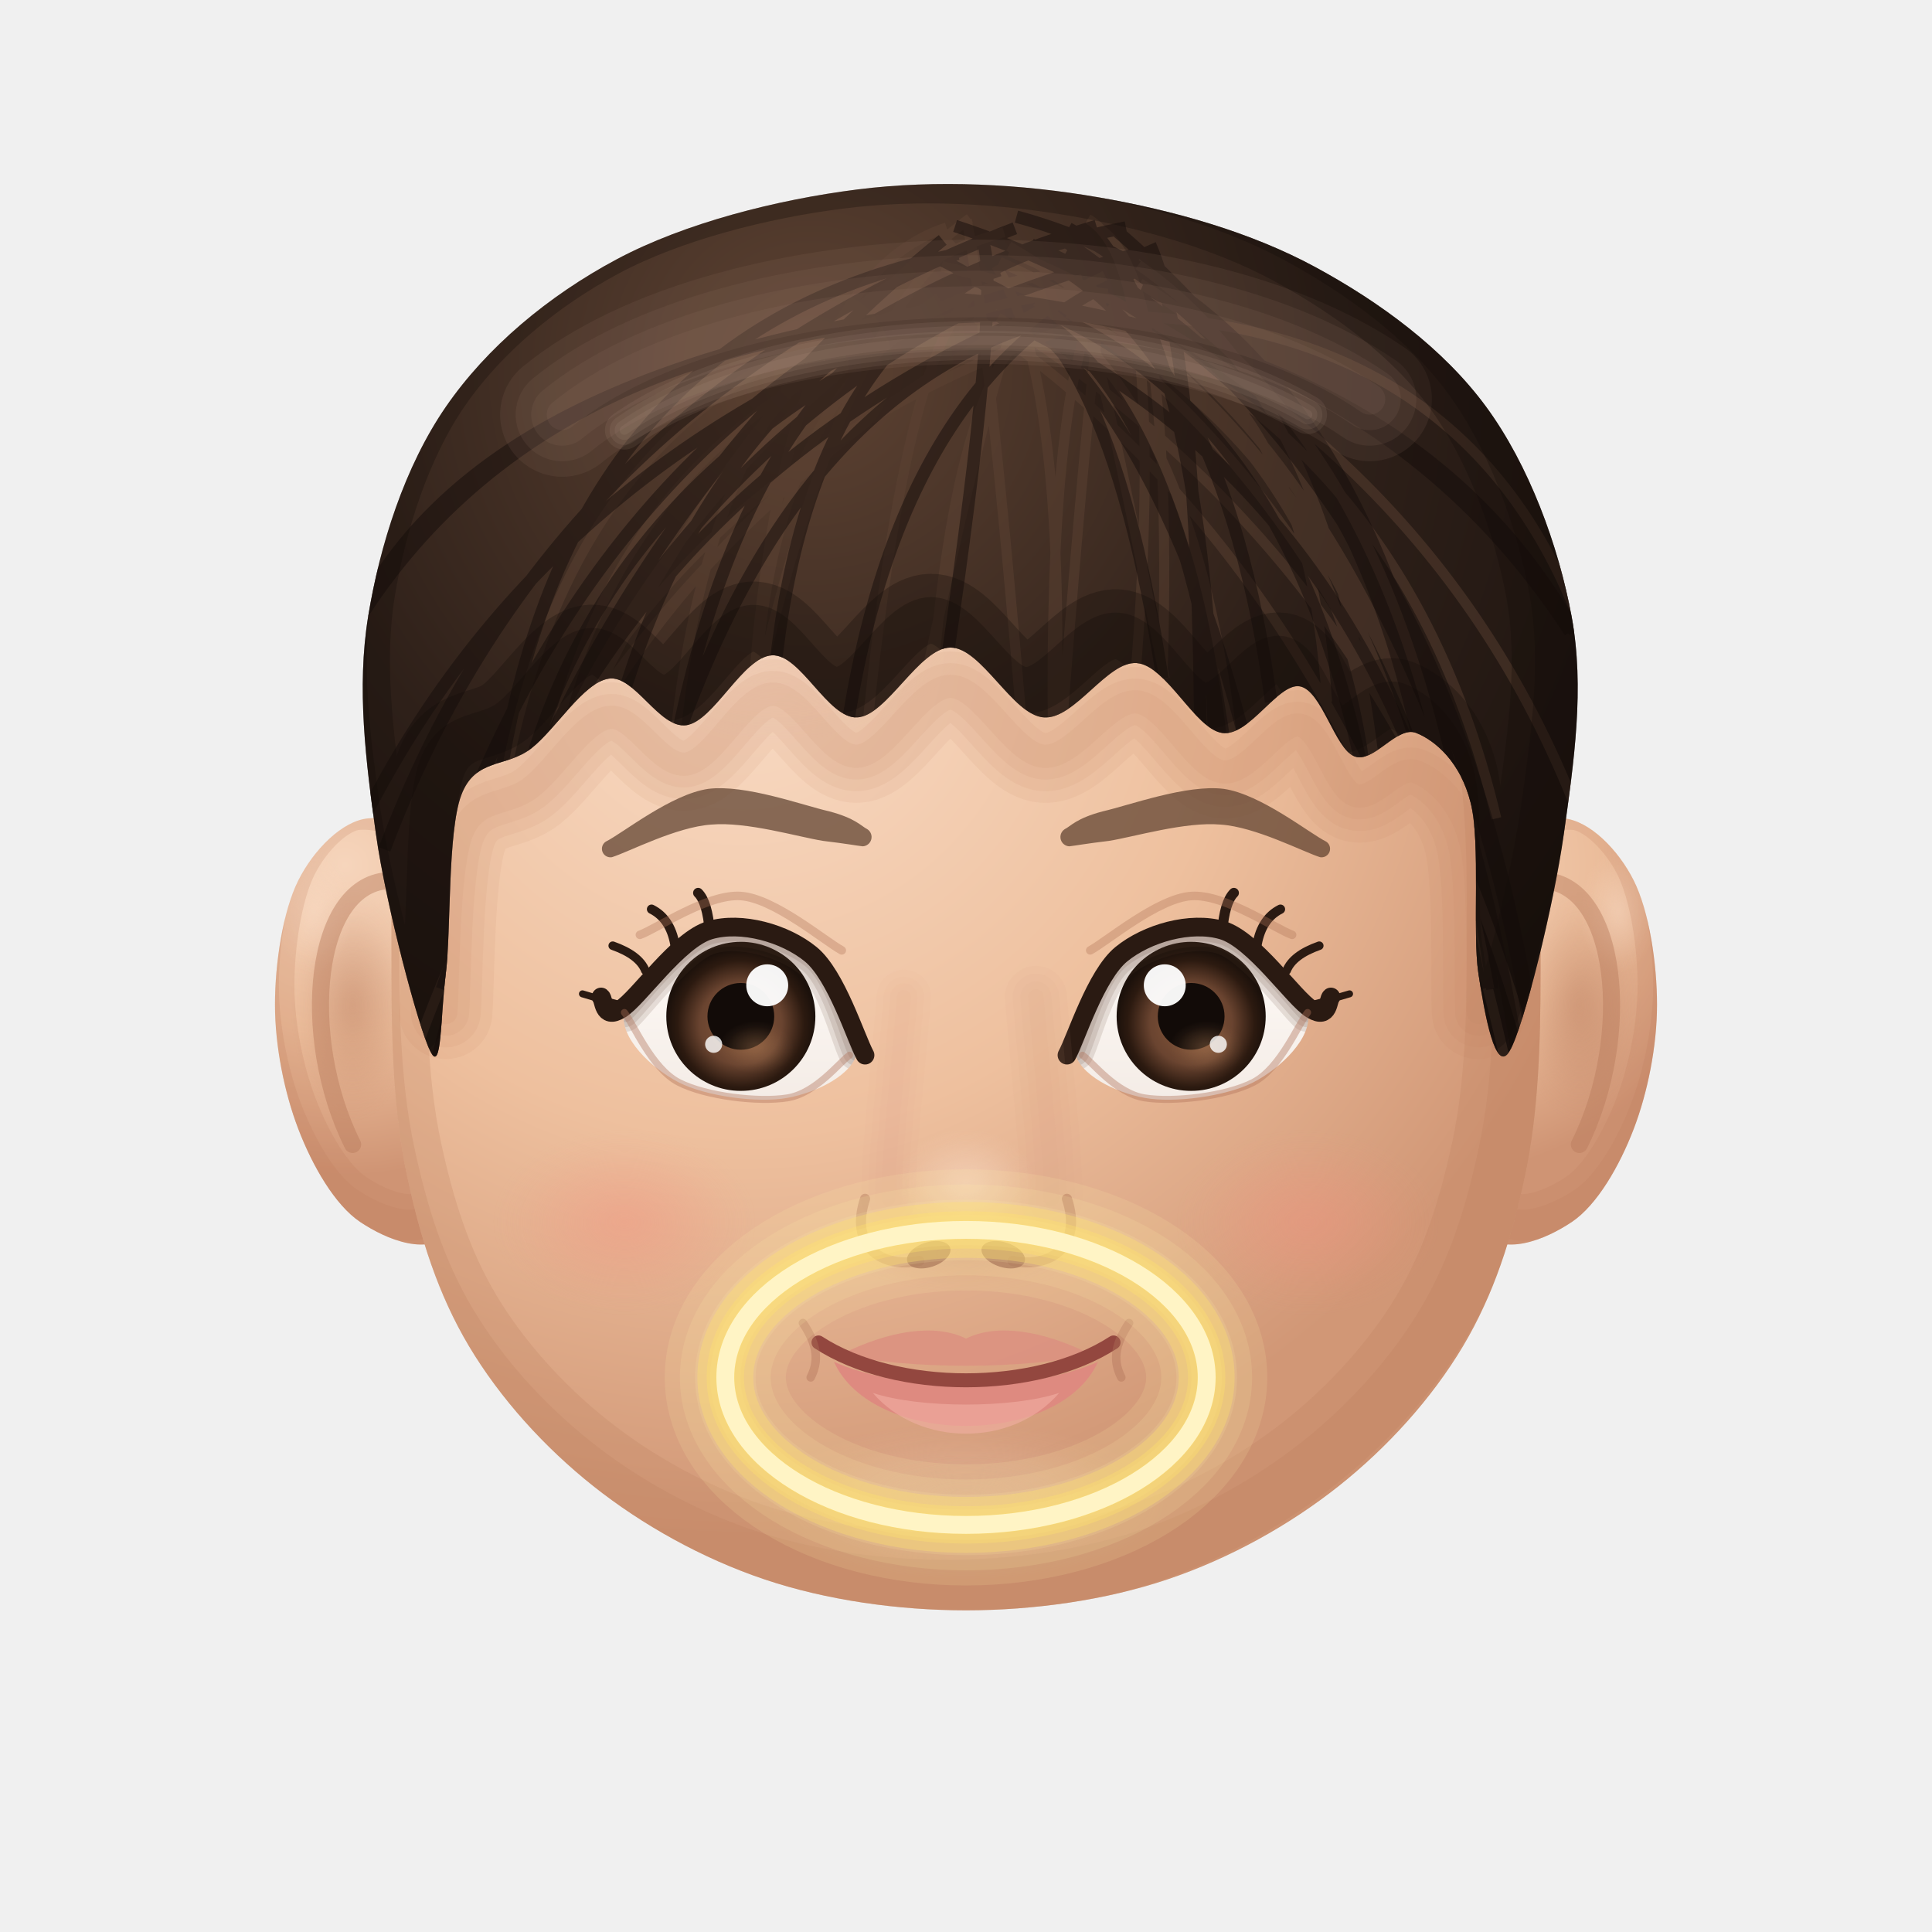
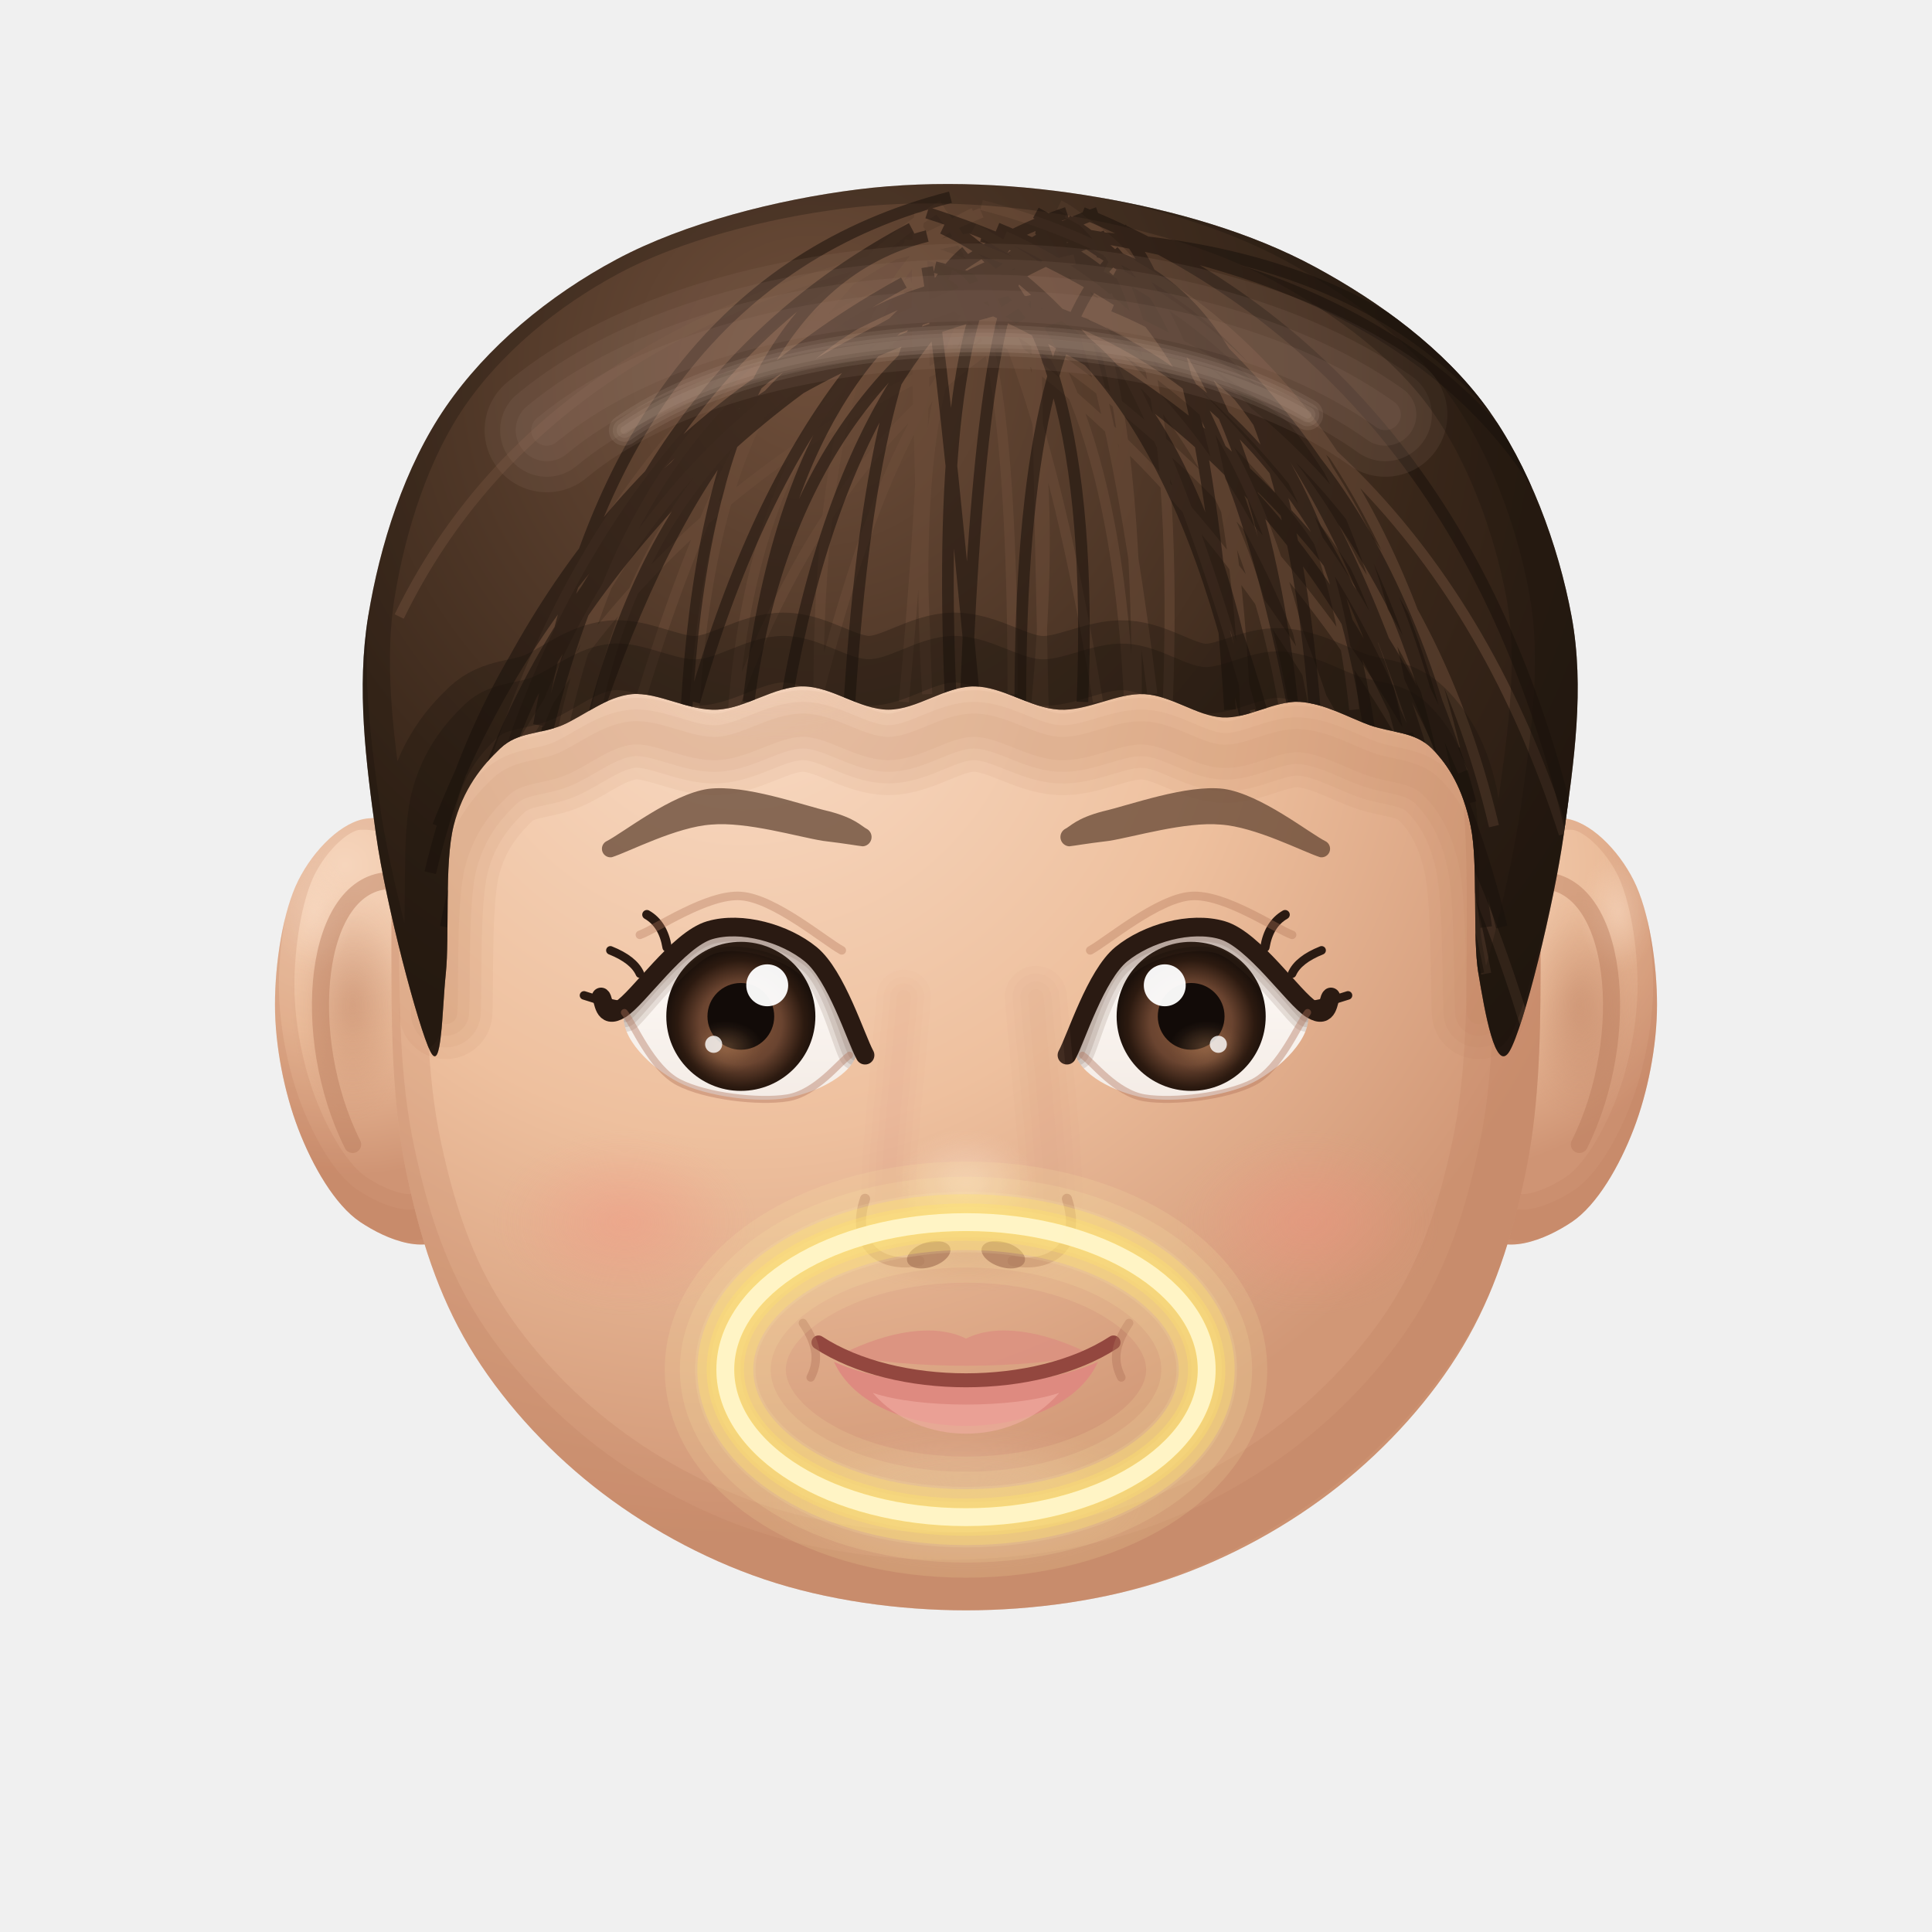
<svg xmlns="http://www.w3.org/2000/svg" viewBox="0 0 400 400" width="400" height="400">
  <defs>
    <radialGradient id="r80f656a" cx="-80" cy="-16" r="40" gradientUnits="userSpaceOnUse">
      <stop offset="0" stop-color="#F6D5BC" />
      <stop offset="0.55" stop-color="#EBBC9A" />
      <stop offset="1" stop-color="#CF9474" />
    </radialGradient>
    <path id="p6ff11f0" d="M-66,-16C-68.8,-21 -73.7,-22.3 -77,-22C-80.3,-21.7 -84,-18 -86,-14C-88,-10 -89,-3.3 -89,2C-89,7.3 -87.8,13.3 -86,18C-84.2,22.7 -81.3,27.8 -78,30C-74.7,32.2 -69,34.7 -66,31C-63,27.3 -60,15.8 -60,8C-60,0.2 -63.2,-11 -66,-16Z" />
    <radialGradient id="reec52cc" cx="0.5" cy="0.5" r="0.5">
      <stop offset="0" stop-color="#B97B5C" stop-opacity="0.45" />
      <stop offset="0.15" stop-color="#B97B5C" stop-opacity="0.405" />
      <stop offset="0.5" stop-color="#B97B5C" stop-opacity="0.225" />
      <stop offset="0.78" stop-color="#B97B5C" stop-opacity="0.072" />
      <stop offset="1" stop-color="#B97B5C" stop-opacity="0" />
    </radialGradient>
    <radialGradient id="r5f001e2" cx="0.5" cy="0.5" r="0.5">
      <stop offset="0" stop-color="#F9DCC6" stop-opacity="0.5" />
      <stop offset="0.15" stop-color="#F9DCC6" stop-opacity="0.45" />
      <stop offset="0.5" stop-color="#F9DCC6" stop-opacity="0.25" />
      <stop offset="0.78" stop-color="#F9DCC6" stop-opacity="0.08" />
      <stop offset="1" stop-color="#F9DCC6" stop-opacity="0" />
    </radialGradient>
    <clipPath id="c6ff11f0">
      <use href="#p6ff11f0" />
    </clipPath>
    <radialGradient id="r4cbd261" cx="60" cy="-16" r="40" gradientUnits="userSpaceOnUse">
      <stop offset="0" stop-color="#F6D5BC" />
      <stop offset="0.55" stop-color="#EBBC9A" />
      <stop offset="1" stop-color="#CF9474" />
    </radialGradient>
    <path id="p740158a" d="M66,-16C68.8,-21 73.7,-22.3 77,-22C80.3,-21.7 84,-18 86,-14C88,-10 89,-3.3 89,2C89,7.3 87.8,13.3 86,18C84.2,22.7 81.3,27.8 78,30C74.7,32.2 69,34.7 66,31C63,27.3 60,15.8 60,8C60,0.2 63.2,-11 66,-16Z" />
    <clipPath id="c740158a">
      <use href="#p740158a" />
    </clipPath>
    <radialGradient id="reb9136f" cx="-28.8" cy="-44.5" r="115" gradientUnits="userSpaceOnUse">
      <stop offset="0" stop-color="#F9DCC6" />
      <stop offset="0.55" stop-color="#EEC09E" />
      <stop offset="1" stop-color="#D19776" />
    </radialGradient>
    <path id="p3d2956b" d="M0,-82C12.7,-82 27.8,-80.7 38,-77C48.2,-73.3 55.3,-67.5 61,-60C66.7,-52.5 69.8,-41.7 72,-32C74.2,-22.3 74,-11.3 74,-2C74,7.3 73.7,16 72,24C70.3,32 68,39.3 64,46C60,52.7 54.3,59 48,64C41.7,69 34,73.3 26,76C18,78.7 8.7,80 0,80C-8.7,80 -18,78.7 -26,76C-34,73.3 -41.7,69 -48,64C-54.3,59 -60,52.7 -64,46C-68,39.3 -70.3,32 -72,24C-73.7,16 -74,7.3 -74,-2C-74,-11.3 -74.2,-22.3 -72,-32C-69.8,-41.7 -66.7,-52.5 -61,-60C-55.3,-67.5 -48.2,-73.3 -38,-77C-27.8,-80.7 -12.7,-82 0,-82Z" />
    <radialGradient id="r905c3b6" cx="0.5" cy="0.5" r="0.5">
      <stop offset="0" stop-color="#F3907F" stop-opacity="0.38" />
      <stop offset="0.15" stop-color="#F3907F" stop-opacity="0.342" />
      <stop offset="0.5" stop-color="#F3907F" stop-opacity="0.19" />
      <stop offset="0.78" stop-color="#F3907F" stop-opacity="0.061" />
      <stop offset="1" stop-color="#F3907F" stop-opacity="0" />
    </radialGradient>
-     <path id="p8569b68" d="M66,3C65.8,-0.7 66.3,-13.8 65,-19C63.7,-24.2 60.5,-27 58,-28C55.5,-29 52.5,-24 50,-25C47.5,-26 45.8,-33.5 43,-34C40.2,-34.5 36.5,-27.5 33,-28C29.5,-28.5 25.8,-36.7 22,-37C18.2,-37.3 14,-29.7 10,-30C6,-30.3 2,-39 -2,-39C-6,-39 -10.2,-30.2 -14,-30C-17.8,-29.8 -21.3,-38.2 -25,-38C-28.7,-37.8 -32.5,-29.5 -36,-29C-39.5,-28.5 -42.7,-35.5 -46,-35C-49.3,-34.5 -52.8,-28.5 -56,-26C-59.2,-23.5 -63.2,-24.8 -65,-20C-66.8,-15.2 -66.7,-0.8 -67,3" />
+     <path id="p5584b2d" d="M66,3C65.8,-0.2 66,-11.2 65,-16C64,-20.8 62.2,-23.8 60,-26C57.8,-28.2 54.8,-28 52,-29C49.2,-30 46.2,-31.8 43,-32C39.8,-32.2 36.3,-29.8 33,-30C29.7,-30.2 26.5,-32.8 23,-33C19.5,-33.2 15.7,-30.8 12,-31C8.3,-31.2 4.7,-34 1,-34C-2.7,-34 -6.3,-31 -10,-31C-13.7,-31 -17.3,-34 -21,-34C-24.7,-34 -28.3,-31.2 -32,-31C-35.7,-30.8 -39.7,-33.3 -43,-33C-46.3,-32.7 -49.2,-30.2 -52,-29C-54.8,-27.8 -57.7,-28.2 -60,-26C-62.3,-23.8 -64.8,-20.8 -66,-16C-67.2,-11.2 -66.8,-0.2 -67,3" />
    <radialGradient id="r86c3597" cx="0.5" cy="0.5" r="0.5">
      <stop offset="0" stop-color="#F9DCC6" stop-opacity="0.35" />
      <stop offset="0.15" stop-color="#F9DCC6" stop-opacity="0.315" />
      <stop offset="0.5" stop-color="#F9DCC6" stop-opacity="0.175" />
      <stop offset="0.78" stop-color="#F9DCC6" stop-opacity="0.056" />
      <stop offset="1" stop-color="#F9DCC6" stop-opacity="0" />
    </radialGradient>
    <clipPath id="c3d2956b">
      <use href="#p3d2956b" />
    </clipPath>
    <path id="p2ca489a" d="M-45.6,-17C-43.4,-17.7 -37.3,-20.9 -32.8,-21.2C-28.2,-21.6 -21.6,-19.6 -18.4,-19.1C-15.1,-18.7 -14.2,-18.5 -13.3,-18.4 A1.2,1.2 0 0 0 -12.7,-20.6C-13.5,-21 -14.2,-22 -17.6,-22.9C-21.1,-23.7 -28.4,-26.4 -33.2,-25.8C-38,-25.1 -44.2,-20.1 -46.4,-19 A1.1,1.1 0 0 0 -45.6,-17Z" />
    <path id="p6e978c1" d="M46.4,-19C44.2,-20.1 38,-25.1 33.2,-25.8C28.4,-26.4 21.1,-23.7 17.6,-22.9C14.2,-22 13.5,-21 12.7,-20.6 A1.2,1.2 0 0 0 13.3,-18.4C14.2,-18.5 15.1,-18.7 18.4,-19.1C21.6,-19.6 28.2,-21.6 32.8,-21.2C37.3,-20.9 43.4,-17.7 45.6,-17 A1.1,1.1 0 0 0 46.4,-19Z" />
    <linearGradient id="l643fc11" x1="0" y1="0" x2="0" y2="1">
      <stop offset="0" stop-color="#E9DDD7" />
      <stop offset="0.35" stop-color="#FBF6F2" />
      <stop offset="1" stop-color="#F4ECE6" />
    </linearGradient>
    <path id="pf1f9962" d="M-14,8C-13.5,5 -16.8,-1.5 -20,-4C-23.2,-6.5 -29,-8.2 -33,-7C-37,-5.8 -43.3,-0.2 -44,3C-44.7,6.2 -40.5,10.2 -37,12C-33.5,13.8 -26.8,14.7 -23,14C-19.2,13.3 -14.5,11 -14,8Z" />
    <radialGradient id="r6b9c2b1" cx="0.5" cy="0.55" r="0.5">
      <stop offset="0" stop-color="#8A5A3C" />
      <stop offset="0.55" stop-color="#6A4430" />
      <stop offset="0.85" stop-color="#2C1A10" />
      <stop offset="1" stop-color="#1C110B" />
    </radialGradient>
    <radialGradient id="ra677a06" cx="0.5" cy="0.5" r="0.5">
      <stop offset="0" stop-color="#C08A5E" stop-opacity="0.35" />
      <stop offset="0.15" stop-color="#C08A5E" stop-opacity="0.315" />
      <stop offset="0.5" stop-color="#C08A5E" stop-opacity="0.175" />
      <stop offset="0.78" stop-color="#C08A5E" stop-opacity="0.056" />
      <stop offset="1" stop-color="#C08A5E" stop-opacity="0" />
    </radialGradient>
    <clipPath id="cf1f9962">
      <use href="#pf1f9962" />
    </clipPath>
    <path id="peeee478" d="M-13,8.5C-14.2,6.3 -16.7,-1.8 -20,-4.5C-23.3,-7.2 -28.9,-8.8 -33,-7.6C-37.1,-6.4 -42.2,1.2 -44.5,2.6C-46.8,4 -46.6,1.3 -47,1" />
    <path id="pb4770e1" d="M14,8C13.5,5 16.8,-1.5 20,-4C23.2,-6.5 29,-8.2 33,-7C37,-5.8 43.3,-0.2 44,3C44.7,6.2 40.5,10.2 37,12C33.5,13.8 26.8,14.7 23,14C19.2,13.3 14.5,11 14,8Z" />
    <clipPath id="cb4770e1">
      <use href="#pb4770e1" />
    </clipPath>
    <radialGradient id="ra966ed8" cx="0.5" cy="0.5" r="0.5">
      <stop offset="0" stop-color="#F9DCC6" stop-opacity="0.55" />
      <stop offset="0.15" stop-color="#F9DCC6" stop-opacity="0.495" />
      <stop offset="0.5" stop-color="#F9DCC6" stop-opacity="0.275" />
      <stop offset="0.78" stop-color="#F9DCC6" stop-opacity="0.088" />
      <stop offset="1" stop-color="#F9DCC6" stop-opacity="0" />
    </radialGradient>
    <radialGradient id="r39f7eea" cx="0.5" cy="0.5" r="0.5">
      <stop offset="0" stop-color="#B97B5C" stop-opacity="0.22" />
      <stop offset="0.15" stop-color="#B97B5C" stop-opacity="0.198" />
      <stop offset="0.5" stop-color="#B97B5C" stop-opacity="0.11" />
      <stop offset="0.78" stop-color="#B97B5C" stop-opacity="0.035" />
      <stop offset="1" stop-color="#B97B5C" stop-opacity="0" />
    </radialGradient>
    <radialGradient id="r8a0605e" cx="0.5" cy="0.5" r="0.5">
      <stop offset="0" stop-color="#B97B5C" stop-opacity="0.18" />
      <stop offset="0.15" stop-color="#B97B5C" stop-opacity="0.162" />
      <stop offset="0.5" stop-color="#B97B5C" stop-opacity="0.09" />
      <stop offset="0.78" stop-color="#B97B5C" stop-opacity="0.029" />
      <stop offset="1" stop-color="#B97B5C" stop-opacity="0" />
    </radialGradient>
-     <radialGradient id="re4d4802" cx="-20" cy="-80" r="150" gradientUnits="userSpaceOnUse">
-       <stop offset="0" stop-color="#5E4333" />
-       <stop offset="0.45" stop-color="#2E2019" />
-       <stop offset="1" stop-color="#140D0A" />
-     </radialGradient>
-     <path id="pdf105e7" d="M-69,8C-70.5,5 -74.7,-10.7 -76,-20C-77.3,-29.3 -78.5,-38.8 -77,-48C-75.5,-57.2 -72.3,-67.3 -67,-75C-61.7,-82.7 -53.8,-89.3 -45,-94C-36.2,-98.7 -24.3,-101.7 -14,-103C-3.7,-104.3 7.2,-103.7 17,-102C26.8,-100.3 36.7,-97.5 45,-93C53.3,-88.5 61.5,-82.5 67,-75C72.5,-67.5 76.3,-57.2 78,-48C79.7,-38.8 78.3,-29.3 77,-20C75.7,-10.7 71.8,5 70,8C68.2,11 66.8,3.3 66,-2C65.2,-7.3 66.3,-18.8 65,-24C63.7,-29.2 60.5,-32 58,-33C55.5,-34 52.5,-29 50,-30C47.5,-31 45.8,-38.5 43,-39C40.2,-39.5 36.5,-32.5 33,-33C29.5,-33.5 25.8,-41.7 22,-42C18.2,-42.3 14,-34.7 10,-35C6,-35.3 2,-44 -2,-44C-6,-44 -10.2,-35.2 -14,-35C-17.8,-34.8 -21.3,-43.2 -25,-43C-28.7,-42.8 -32.5,-34.5 -36,-34C-39.5,-33.5 -42.7,-40.5 -46,-40C-49.3,-39.5 -52.8,-33.5 -56,-31C-59.2,-28.5 -63.2,-29.8 -65,-25C-66.8,-20.2 -66.3,-7.5 -67,-2C-67.7,3.5 -67.5,11 -69,8Z" />
-     <clipPath id="cdf105e7">
-       <use href="#pdf105e7" />
+     <radialGradient id="rf20a7a3" cx="-20" cy="-80" r="160" gradientUnits="userSpaceOnUse">
+       <stop offset="0" stop-color="#6E4E3A" />
+       <stop offset="0.5" stop-color="#382619" />
+       <stop offset="1" stop-color="#1A110C" />
+     </radialGradient>
+     <path id="pa12d8f1" d="M-69,8C-70.5,5 -74.7,-10.7 -76,-20C-77.3,-29.3 -78.5,-38.8 -77,-48C-75.5,-57.2 -72.3,-67.3 -67,-75C-61.7,-82.7 -53.8,-89.3 -45,-94C-36.2,-98.7 -24.3,-101.7 -14,-103C-3.7,-104.3 7.2,-103.7 17,-102C26.8,-100.3 36.7,-97.5 45,-93C53.3,-88.5 61.5,-82.5 67,-75C72.5,-67.5 76.3,-57.2 78,-48C79.7,-38.8 78.3,-29.3 77,-20C75.7,-10.7 71.8,5 70,8C68.2,11 66.8,2.8 66,-2C65.2,-6.8 66,-16.2 65,-21C64,-25.8 62.2,-28.8 60,-31C57.8,-33.2 54.8,-33 52,-34C49.2,-35 46.2,-36.8 43,-37C39.8,-37.2 36.3,-34.8 33,-35C29.7,-35.2 26.5,-37.8 23,-38C19.5,-38.2 15.7,-35.8 12,-36C8.3,-36.2 4.7,-39 1,-39C-2.7,-39 -6.3,-36 -10,-36C-13.7,-36 -17.3,-39 -21,-39C-24.7,-39 -28.3,-36.2 -32,-36C-35.7,-35.8 -39.7,-38.3 -43,-38C-46.3,-37.7 -49.2,-35.2 -52,-34C-54.8,-32.8 -57.7,-33.2 -60,-31C-62.3,-28.8 -64.8,-25.8 -66,-21C-67.2,-16.2 -66.5,-6.8 -67,-2C-67.5,2.8 -67.5,11 -69,8Z" />
+     <clipPath id="ca12d8f1">
+       <use href="#pa12d8f1" />
    </clipPath>
  </defs>
  <g transform="translate(200 204.8) scale(1.6075)">
    <use href="#p6ff11f0" fill="url(#r80f656a)" />
    <g clip-path="url(#c6ff11f0)">
      <ellipse cx="-79" cy="2" rx="8" ry="15" fill="url(#reec52cc)" />
      <ellipse cx="-84" cy="-10" rx="5" ry="8" fill="url(#r5f001e2)" />
      <path d="M-74,-14 C-84,-14 -86,6 -79,20" fill="none" stroke="#B97B5C" stroke-width="2.2" stroke-linecap="round" stroke-linejoin="round" stroke-opacity="0.45" />
    </g>
    <g clip-path="url(#c6ff11f0)">
      <g transform="translate(-1.5 -2.5)">
        <use href="#p6ff11f0" fill="none" stroke="#B97B5C" stroke-linecap="round" stroke-linejoin="round" stroke-opacity="0.194" stroke-width="8" />
        <use href="#p6ff11f0" fill="none" stroke="#B97B5C" stroke-linecap="round" stroke-linejoin="round" stroke-opacity="0.194" stroke-width="4" />
      </g>
    </g>
    <use href="#p740158a" fill="url(#r4cbd261)" />
    <g clip-path="url(#c740158a)">
      <ellipse cx="79" cy="2" rx="8" ry="15" fill="url(#reec52cc)" />
      <ellipse cx="84" cy="-10" rx="5" ry="8" fill="url(#r5f001e2)" />
      <path d="M74,-14 C84,-14 86,6 79,20" fill="none" stroke="#B97B5C" stroke-width="2.2" stroke-linecap="round" stroke-linejoin="round" stroke-opacity="0.45" />
    </g>
    <g clip-path="url(#c740158a)">
      <g transform="translate(1.5 -2.5)">
        <use href="#p740158a" fill="none" stroke="#B97B5C" stroke-linecap="round" stroke-linejoin="round" stroke-opacity="0.194" stroke-width="8" />
        <use href="#p740158a" fill="none" stroke="#B97B5C" stroke-linecap="round" stroke-linejoin="round" stroke-opacity="0.194" stroke-width="4" />
      </g>
    </g>
    <g clip-path="url(#c3d2956b)">
      <use href="#p3d2956b" fill="url(#reb9136f)" />
      <ellipse cx="-44" cy="30" rx="17" ry="12" fill="url(#r905c3b6)" />
      <ellipse cx="44" cy="30" rx="17" ry="12" fill="url(#r905c3b6)" />
      <ellipse cx="-24" cy="-50" rx="26" ry="18" fill="url(#r5f001e2)" />
-       <use href="#p8569b68" fill="none" stroke="#B97B5C" stroke-linecap="round" stroke-linejoin="round" stroke-opacity="0.092" stroke-width="12" />
-       <use href="#p8569b68" fill="none" stroke="#B97B5C" stroke-linecap="round" stroke-linejoin="round" stroke-opacity="0.092" stroke-width="9" />
-       <use href="#p8569b68" fill="none" stroke="#B97B5C" stroke-linecap="round" stroke-linejoin="round" stroke-opacity="0.092" stroke-width="6" />
-       <use href="#p8569b68" fill="none" stroke="#B97B5C" stroke-linecap="round" stroke-linejoin="round" stroke-opacity="0.092" stroke-width="3" />
+       <use href="#p5584b2d" fill="none" stroke="#B97B5C" stroke-linecap="round" stroke-linejoin="round" stroke-opacity="0.085" stroke-width="12" />
+       <use href="#p5584b2d" fill="none" stroke="#B97B5C" stroke-linecap="round" stroke-linejoin="round" stroke-opacity="0.085" stroke-width="9" />
+       <use href="#p5584b2d" fill="none" stroke="#B97B5C" stroke-linecap="round" stroke-linejoin="round" stroke-opacity="0.085" stroke-width="6" />
+       <use href="#p5584b2d" fill="none" stroke="#B97B5C" stroke-linecap="round" stroke-linejoin="round" stroke-opacity="0.085" stroke-width="3" />
      <ellipse cx="0" cy="66" rx="26" ry="10" fill="url(#r86c3597)" />
    </g>
    <g clip-path="url(#c3d2956b)">
      <g transform="translate(-2.5 -3)">
-         <use href="#p3d2956b" fill="none" stroke="#B97B5C" stroke-linecap="round" stroke-linejoin="round" stroke-opacity="0.213" stroke-width="14" />
-         <use href="#p3d2956b" fill="none" stroke="#B97B5C" stroke-linecap="round" stroke-linejoin="round" stroke-opacity="0.213" stroke-width="7" />
+         <use href="#p3d2956b" fill="none" stroke="#B97B5C" stroke-linecap="round" stroke-linejoin="round" stroke-opacity="0.200" stroke-width="14" />
+         <use href="#p3d2956b" fill="none" stroke="#B97B5C" stroke-linecap="round" stroke-linejoin="round" stroke-opacity="0.200" stroke-width="7" />
      </g>
    </g>
    <use href="#p2ca489a" fill="#5E412F" fill-opacity=".72" />
    <use href="#p6e978c1" fill="#5E412F" fill-opacity=".72" />
    <g clip-path="url(#cf1f9962)">
      <use href="#pf1f9962" fill="url(#l643fc11)" />
      <circle cx="-29" cy="3.5" r="9.6" fill="url(#r6b9c2b1)" />
      <circle cx="-29" cy="3.5" r="4.3" fill="#120B08" />
-       <ellipse cx="-27" cy="7.5" rx="4.8" ry="3.4" fill="url(#ra677a06)" />
+       <ellipse cx="-31" cy="7.5" rx="4.8" ry="3.4" fill="url(#ra677a06)" />
      <g fill="none" stroke="#5A3A2C" stroke-linecap="round" stroke-linejoin="round" stroke-opacity="0.139">
        <path d="M-14,8C-15,6 -16.8,-1.5 -20,-4C-23.2,-6.5 -29,-8.2 -33,-7C-37,-5.8 -42.2,1.3 -44,3" stroke-width="5" />
        <path d="M-14,8C-15,6 -16.8,-1.5 -20,-4C-23.2,-6.5 -29,-8.2 -33,-7C-37,-5.8 -42.2,1.3 -44,3" stroke-width="3.8" />
        <path d="M-14,8C-15,6 -16.8,-1.5 -20,-4C-23.2,-6.5 -29,-8.2 -33,-7C-37,-5.8 -42.2,1.3 -44,3" stroke-width="2.5" />
        <path d="M-14,8C-15,6 -16.8,-1.5 -20,-4C-23.2,-6.5 -29,-8.2 -33,-7C-37,-5.8 -42.2,1.3 -44,3" stroke-width="1.2" />
      </g>
    </g>
    <circle cx="-25.6" cy="-0.5" r="2.7" fill="#FFFFFF" fill-opacity=".95" />
    <circle cx="-32.5" cy="7.1" r="1.1" fill="#FFFFFF" fill-opacity=".8" />
    <use href="#peeee478" fill="none" stroke="#2A1A12" stroke-width="2.4" stroke-linecap="round" stroke-linejoin="round" />
-     <path d="M-33,-7.4 Q-33.3,-11.2 -34.5,-12.4" fill="none" stroke="#2A1A12" stroke-width="1.3" stroke-linecap="round" stroke-linejoin="round" />
-     <path d="M-37.5,-5.8 Q-38.1,-9.1 -40.5,-10.3" fill="none" stroke="#2A1A12" stroke-width="1.2" stroke-linecap="round" stroke-linejoin="round" />
-     <path d="M-41.3,-2.4 Q-42.1,-4.4 -45.5,-5.6" fill="none" stroke="#2A1A12" stroke-width="1.1" stroke-linecap="round" stroke-linejoin="round" />
-     <path d="M-44.4,2 Q-45.4,1.8 -49.4,0.6" fill="none" stroke="#2A1A12" stroke-width="0.9" stroke-linecap="round" stroke-linejoin="round" />
+     <path d="M-38.5,-5.4 Q-39,-8.4 -41.1,-9.6" fill="none" stroke="#2A1A12" stroke-width="1.2" stroke-linecap="round" stroke-linejoin="round" />
+     <path d="M-42,-2 Q-42.8,-3.8 -45.8,-5" fill="none" stroke="#2A1A12" stroke-width="1.1" stroke-linecap="round" stroke-linejoin="round" />
+     <path d="M-44.6,2 Q-45.5,2 -49.2,0.8" fill="none" stroke="#2A1A12" stroke-width="1.1" stroke-linecap="round" stroke-linejoin="round" />
    <path d="M-16,-5C-18.2,-6.2 -24.7,-11.7 -29,-12C-33.3,-12.3 -39.8,-7.8 -42,-7" fill="none" stroke="#B07258" stroke-width="1.1" stroke-linecap="round" stroke-linejoin="round" stroke-opacity="0.35" />
    <path d="M-44,3C-42.8,4.5 -40.5,10.2 -37,12C-33.5,13.8 -26.7,14.6 -23,14C-19.3,13.4 -16.3,9.4 -15,8.5" fill="none" stroke="#B07258" stroke-width="0.9" stroke-linecap="round" stroke-linejoin="round" stroke-opacity="0.4" />
    <g clip-path="url(#cb4770e1)">
      <use href="#pb4770e1" fill="url(#l643fc11)" />
      <circle cx="29" cy="3.5" r="9.6" fill="url(#r6b9c2b1)" />
      <circle cx="29" cy="3.5" r="4.3" fill="#120B08" />
      <ellipse cx="31" cy="7.5" rx="4.8" ry="3.4" fill="url(#ra677a06)" />
      <g fill="none" stroke="#5A3A2C" stroke-linecap="round" stroke-linejoin="round" stroke-opacity="0.139">
        <path d="M14,8C15,6 16.8,-1.5 20,-4C23.2,-6.5 29,-8.2 33,-7C37,-5.8 42.2,1.3 44,3" stroke-width="5" />
        <path d="M14,8C15,6 16.8,-1.5 20,-4C23.2,-6.5 29,-8.2 33,-7C37,-5.8 42.2,1.3 44,3" stroke-width="3.8" />
        <path d="M14,8C15,6 16.8,-1.5 20,-4C23.2,-6.5 29,-8.2 33,-7C37,-5.8 42.2,1.3 44,3" stroke-width="2.5" />
        <path d="M14,8C15,6 16.8,-1.5 20,-4C23.2,-6.5 29,-8.2 33,-7C37,-5.8 42.2,1.3 44,3" stroke-width="1.2" />
      </g>
    </g>
    <circle cx="25.6" cy="-0.5" r="2.7" fill="#FFFFFF" fill-opacity=".95" />
    <circle cx="32.5" cy="7.1" r="1.1" fill="#FFFFFF" fill-opacity=".8" />
    <path d="M13,8.5C14.2,6.3 16.7,-1.8 20,-4.5C23.3,-7.2 28.9,-8.8 33,-7.6C37.1,-6.4 42.2,1.2 44.5,2.6C46.8,4 46.6,1.3 47,1" fill="none" stroke="#2A1A12" stroke-width="2.4" stroke-linecap="round" stroke-linejoin="round" />
-     <path d="M33,-7.4 Q33.3,-11.2 34.5,-12.4" fill="none" stroke="#2A1A12" stroke-width="1.3" stroke-linecap="round" stroke-linejoin="round" />
-     <path d="M37.5,-5.8 Q38.1,-9.1 40.5,-10.3" fill="none" stroke="#2A1A12" stroke-width="1.2" stroke-linecap="round" stroke-linejoin="round" />
-     <path d="M41.3,-2.4 Q42.1,-4.4 45.5,-5.6" fill="none" stroke="#2A1A12" stroke-width="1.1" stroke-linecap="round" stroke-linejoin="round" />
-     <path d="M44.4,2 Q45.4,1.8 49.4,0.6" fill="none" stroke="#2A1A12" stroke-width="0.9" stroke-linecap="round" stroke-linejoin="round" />
+     <path d="M38.5,-5.4 Q39,-8.4 41.1,-9.6" fill="none" stroke="#2A1A12" stroke-width="1.2" stroke-linecap="round" stroke-linejoin="round" />
+     <path d="M42,-2 Q42.8,-3.8 45.8,-5" fill="none" stroke="#2A1A12" stroke-width="1.1" stroke-linecap="round" stroke-linejoin="round" />
+     <path d="M44.6,2 Q45.5,2 49.2,0.8" fill="none" stroke="#2A1A12" stroke-width="1.1" stroke-linecap="round" stroke-linejoin="round" />
    <path d="M16,-5C18.2,-6.2 24.7,-11.7 29,-12C33.3,-12.3 39.8,-7.8 42,-7" fill="none" stroke="#B07258" stroke-width="1.1" stroke-linecap="round" stroke-linejoin="round" stroke-opacity="0.35" />
    <path d="M44,3C42.8,4.5 40.5,10.2 37,12C33.5,13.8 26.7,14.6 23,14C19.3,13.4 16.3,9.4 15,8.5" fill="none" stroke="#B07258" stroke-width="0.9" stroke-linecap="round" stroke-linejoin="round" stroke-opacity="0.4" />
    <g fill="none" stroke="#D9A07F" stroke-linecap="round" stroke-linejoin="round" stroke-opacity="0.048">
      <path d="M-8,1 C-9,13 -10,21 -10,27" stroke-width="7" />
      <path d="M-8,1 C-9,13 -10,21 -10,27" stroke-width="5.2" />
      <path d="M-8,1 C-9,13 -10,21 -10,27" stroke-width="3.5" />
      <path d="M-8,1 C-9,13 -10,21 -10,27" stroke-width="1.8" />
    </g>
    <g fill="none" stroke="#D9A07F" stroke-linecap="round" stroke-linejoin="round" stroke-opacity="0.073">
      <path d="M9,1 C10,13 11,21 11,27" stroke-width="8" />
      <path d="M9,1 C10,13 11,21 11,27" stroke-width="6" />
      <path d="M9,1 C10,13 11,21 11,27" stroke-width="4" />
      <path d="M9,1 C10,13 11,21 11,27" stroke-width="2" />
    </g>
    <ellipse cx="0" cy="25" rx="9" ry="7" fill="url(#ra966ed8)" />
    <ellipse cx="0" cy="34" rx="15" ry="5" fill="url(#r39f7eea)" />
    <path d="M-13,27 C-15,33 -11,36 -6,35" fill="none" stroke="#B07258" stroke-width="1.3" stroke-linecap="round" stroke-linejoin="round" stroke-opacity="0.5" />
    <path d="M13,27 C15,33 11,36 6,35" fill="none" stroke="#B07258" stroke-width="1.3" stroke-linecap="round" stroke-linejoin="round" stroke-opacity="0.55" />
    <ellipse cx="-4.8" cy="34.2" rx="2.9" ry="1.6" transform="rotate(-18 -4.8 34.2)" fill="#8E4F40" fill-opacity=".72" />
    <ellipse cx="4.8" cy="34.2" rx="2.9" ry="1.6" transform="rotate(18 4.8 34.2)" fill="#8E4F40" fill-opacity=".72" />
    <path d="M-17,48 C-8,52 8,52 17,48 C12,59 -12,59 -17,48Z" fill="#DE8A80" />
    <path d="M-12,52 C-6,59 6,59 12,52 C6,54 -6,54 -12,52Z" fill="#F2AFA4" fill-opacity=".6" />
    <path d="M-16,47 C-10,44 -4,43 0,45 C4,43 10,44 16,47 C8,49 -8,49 -16,47Z" fill="#DC9180" fill-opacity=".85" />
    <path d="M-19,45.5 C-9,52 9,52 19,45.5" fill="none" stroke="#93473F" stroke-width="1.8" stroke-linecap="round" stroke-linejoin="round" />
    <path d="M-21,43 C-19,46 -19,48 -20,50" fill="none" stroke="#B07258" stroke-width="1.1" stroke-linecap="round" stroke-linejoin="round" stroke-opacity="0.4" />
    <path d="M21,43 C19,46 19,48 20,50" fill="none" stroke="#B07258" stroke-width="1.1" stroke-linecap="round" stroke-linejoin="round" stroke-opacity="0.4" />
    <ellipse cx="0" cy="65" rx="14" ry="5" fill="url(#r8a0605e)" />
-     <g clip-path="url(#cdf105e7)">
-       <use href="#pdf105e7" fill="url(#re4d4802)" />
-       <path d="M18.3,-86.8 Q-33.1,-70.8 -54.1,-29M22.4,-90.9 Q59.7,-68.1 65.7,0M11.2,-92 Q-23.3,-87.9 -27,-41M17.4,-97.8 Q26.9,-91.2 25.3,-40M-4,-87.8 Q-48.7,-79.8 -59,-29M4.1,-86.5 Q56.2,-54.1 73,10M15.3,-86.5 Q43.5,-82.1 46.5,-37M0.1,-99.1 Q3.1,-82.8 7.3,-33M5.5,-95.7 Q55.8,-66.1 67.4,0M15.7,-99.2 Q26,-93.3 21.8,-40M-3.5,-89 Q-52.2,-56.5 -66.2,10M1.1,-86.6 Q43.4,-58.2 62.4,0M5.6,-95 Q62.1,-71.2 80.5,-18M18.3,-88 Q44,-72.1 60,-31M13.1,-87.1 Q43.9,-72 56.7,-31M4.9,-97.5 Q-32,-87 -37.5,-32M0.5,-99.3 Q-41.3,-67.3 -63,0M12.6,-88.4 Q-0.5,-84.2 -4.1,-42M-3.1,-93.1 Q54.5,-80 68.3,-22M13.7,-89 Q-50.4,-58.3 -65.4,10M4.3,-93.7 Q46.6,-74.6 52.8,-28M9.7,-89.8 Q54.4,-60.4 69.6,10M6.6,-86.2 Q3.5,-80.6 -4.8,-42M-1.5,-96.2 Q-16.7,-82.2 -26.3,-41M17.7,-90.3 Q15.6,-76.5 12.3,-33M3.9,-93.2 Q12.9,-78.8 11.6,-33M14.2,-91.9 Q16.9,-83.4 25.6,-40M9,-88.6 Q29.8,-74.2 34.4,-31M16.7,-88.4 Q10.7,-74.6 11.2,-33M23.3,-86.6 Q65.7,-84 79.5,-46M22.2,-93.3 Q47.4,-76 52.7,-28M17.9,-91.9 Q-47.3,-59.9 -71.6,10M13.8,-89.9 Q-42.6,-81.5 -53.8,-29M2.1,-90.4 Q-7.5,-85.2 -12.8,-33M-2.5,-98.1 Q-23.2,-91.4 -27.2,-41" fill="none" stroke="#5E4333" stroke-width="1.3" stroke-opacity=".45" />
-       <path d="M9,-94.7 Q33.1,-82.8 39.3,-37M-4,-94.3 Q23.5,-81.7 36.2,-31M6.5,-99.5 Q48.5,-88.1 60.7,-31M12.3,-86.6 Q-21.1,-78.3 -37.3,-32M6.3,-98 Q-53.4,-75.2 -74.9,-18M13,-95.1 Q63.3,-66.5 73.7,10M13.2,-98 Q48.8,-77.8 58.5,-31M2.3,-95.9 Q4.3,-88.4 -2.5,-42M12.7,-96.4 Q63.9,-61.2 73.3,10M23.6,-93.1 Q-8.3,-81.3 -15.4,-33M8.4,-95.9 Q49.7,-77.5 59,-31M3.7,-86.9 Q54,-64.5 66.3,0M23.7,-95.9 Q29.9,-81.8 30.2,-31M16.8,-98.3 Q-40.8,-81.1 -64.2,-23M4.3,-92.6 Q-27.3,-82 -37.3,-32M-3,-96.5 Q-52.5,-56.2 -68.3,10M-3.6,-89.1 Q57,-84.6 78.4,-46M9.5,-87.2 Q-48.5,-62.9 -65.9,0M4.3,-88.4 Q-63.7,-81.2 -79.4,-46M4,-89.1 Q-44.7,-66.8 -67.5,0M9.9,-95.4 Q-20.1,-85.2 -24.6,-41M2.4,-88.5 Q-55.5,-69.3 -79.5,-18M23.4,-86 Q59.1,-66.4 67.8,0M14.1,-86.7 Q-53.4,-88.7 -79.2,-46M0.2,-91.5 Q18,-87.8 25.3,-40M-1,-94.7 Q-50.1,-85.2 -59.7,-29M20.6,-98.1 Q-28.7,-88.3 -44.1,-38M22.3,-94.8 Q-41.8,-77.5 -56.1,-29M10.2,-87.3 Q41.5,-74.2 51.1,-28M3.1,-89.5 Q26,-82.6 33.4,-31M16.6,-97.5 Q30.7,-80.4 32,-31M-1.4,-98.3 Q50.5,-81.3 66.3,-22M5.1,-88.8 Q54,-82.7 77.8,-46M22.7,-90.5 Q49,-78.8 62.2,-22M19,-98 Q59.7,-63.8 71.3,10" fill="none" stroke="#140D0A" stroke-width="1.6" stroke-opacity=".5" />
-       <g fill="none" stroke="#9B7C68" stroke-linecap="round" stroke-linejoin="round" stroke-opacity="0.127">
-         <path d="M-52,-74 C-30,-92 26,-94 52,-76" stroke-width="16" />
-         <path d="M-52,-74 C-30,-92 26,-94 52,-76" stroke-width="12" />
-         <path d="M-52,-74 C-30,-92 26,-94 52,-76" stroke-width="8" />
-         <path d="M-52,-74 C-30,-92 26,-94 52,-76" stroke-width="4" />
-       </g>
-       <g fill="none" stroke="#C9AE9A" stroke-linecap="round" stroke-linejoin="round" stroke-opacity="0.102">
-         <path d="M-44,-72 C-24,-86 20,-88 44,-74" stroke-width="5" />
-         <path d="M-44,-72 C-24,-86 20,-88 44,-74" stroke-width="3.8" />
-         <path d="M-44,-72 C-24,-86 20,-88 44,-74" stroke-width="2.5" />
-         <path d="M-44,-72 C-24,-86 20,-88 44,-74" stroke-width="1.2" />
-       </g>
-     </g>
-     <g clip-path="url(#cdf105e7)">
+     <g clip-path="url(#ca12d8f1)">
+       <use href="#pa12d8f1" fill="url(#rf20a7a3)" />
+       <path d="M14,-89Q-16,-75 -30,-36M18,-93Q58,-73 65,-8M7,-94Q-8,-87 -5,-38M13,-100Q34,-90 36,-35M-8,-90Q-32,-84 -35,-36M0,-89Q55,-56 73,8M11,-88Q45,-83 50,-36M-4,-101Q9,-86 17,-37M1,-98Q55,-68 67,-2M12,-101Q28,-93 26,-37M-7,-91Q-42,-79 -52,-33M-3,-89Q42,-60 62,-2M2,-97Q-54,-87 -73,-48M14,-90Q46,-71 64,-28M9,-89Q47,-70 62,-24M1,-100Q-19,-91 -19,-38M-3,-101Q-27,-87 -42,-37M9,-90Q9,-82 10,-36M-7,-95Q54,-80 68,-21M10,-91Q-39,-81 -48,-34M0,-96Q49,-78 57,-33M6,-92Q59,-76 77,-20M3,-88Q13,-79 9,-36M-6,-98Q-4,-81 -8,-37M14,-92Q22,-80 22,-37M-0,-95Q19,-82 21,-37M10,-94Q24,-82 37,-35M5,-91Q34,-78 41,-36M13,-90Q19,-78 24,-38M19,-89Q-44,-69 -65,-15M18,-95Q50,-80 57,-33M14,-94Q-36,-83 -55,-34M10,-92Q-26,-86 -30,-36M-2,-92Q6,-89 6,-38M-6,-100Q-7,-91 -5,-38M5,-97Q37,-83 45,-35M-8,-96Q30,-86 46,-37M2,-101Q49,-89 63,-31M8,-89Q-8,-82 -19,-38M2,-100Q-44,-81 -61,-28" fill="none" stroke="#6E4E3A" stroke-width="1.3" stroke-opacity=".5" />
+       <path d="M9,-97Q68,-97 82,-48M9,-100Q51,-77 62,-28M-2,-98Q17,-87 15,-37M9,-98Q69,-91 81,-48M20,-95Q7,-84 7,-37M4,-98Q50,-79 61,-31M-0,-89Q53,-67 66,-2M20,-98Q31,-85 34,-36M13,-100Q-20,-89 -35,-37M0,-95Q-12,-85 -15,-37M-7,-98Q-43,-79 -54,-33M-8,-91Q-52,-67 -66,-8M5,-89Q-36,-82 -48,-35M0,-90Q-57,-66 -69,-15M0,-91Q-30,-86 -47,-37M6,-97Q-4,-85 -2,-38M-2,-91Q-46,-75 -65,-28M19,-88Q58,-72 67,-8M10,-89Q-46,-77 -68,-21M-4,-93Q25,-86 36,-35M-5,-97Q-33,-90 -36,-36M17,-100Q-14,-89 -23,-38M18,-97Q-22,-83 -28,-37M6,-89Q44,-78 56,-33M-1,-91Q28,-86 37,-36M13,-99Q37,-84 42,-37M-5,-100Q48,-83 65,-24M1,-91Q-56,-65 -67,-8M19,-92Q48,-76 63,-15M15,-100Q64,-80 78,-20M9,-97Q32,-89 42,-37M15,-96Q-39,-78 -63,-24M13,-96Q-22,-90 -28,-37M17,-95Q41,-89 45,-35M9,-96Q2,-90 0,-38M2,-97Q44,-87 52,-33M-3,-98Q24,-85 38,-36M2,-89Q55,-65 69,-8M-5,-93Q-3,-81 1,-38M-2,-102Q-45,-91 -55,-34" fill="none" stroke="#1A110C" stroke-width="1.5" stroke-opacity=".55" />
+       <g fill="none" stroke="#A48370" stroke-linecap="round" stroke-linejoin="round" stroke-opacity="0.127">
+         <path d="M-54,-72 C-30,-92 26,-94 54,-74" stroke-width="16" />
+         <path d="M-54,-72 C-30,-92 26,-94 54,-74" stroke-width="12" />
+         <path d="M-54,-72 C-30,-92 26,-94 54,-74" stroke-width="8" />
+         <path d="M-54,-72 C-30,-92 26,-94 54,-74" stroke-width="4" />
+       </g>
+       <g fill="none" stroke="#CDB2A0" stroke-linecap="round" stroke-linejoin="round" stroke-opacity="0.120">
+         <path d="M-44,-72 C-24,-86 20,-88 44,-74" stroke-width="4" />
+         <path d="M-44,-72 C-24,-86 20,-88 44,-74" stroke-width="3" />
+         <path d="M-44,-72 C-24,-86 20,-88 44,-74" stroke-width="2" />
+         <path d="M-44,-72 C-24,-86 20,-88 44,-74" stroke-width="1" />
+       </g>
+     </g>
+     <g clip-path="url(#ca12d8f1)">
      <g transform="translate(-2.5 -3.5)">
-         <use href="#pdf105e7" fill="none" stroke="#140D0A" stroke-linecap="round" stroke-linejoin="round" stroke-opacity="0.293" stroke-width="12" />
-         <use href="#pdf105e7" fill="none" stroke="#140D0A" stroke-linecap="round" stroke-linejoin="round" stroke-opacity="0.293" stroke-width="6" />
+         <use href="#pa12d8f1" fill="none" stroke="#1A110C" stroke-linecap="round" stroke-linejoin="round" stroke-opacity="0.293" stroke-width="12" />
+         <use href="#pa12d8f1" fill="none" stroke="#1A110C" stroke-linecap="round" stroke-linejoin="round" stroke-opacity="0.293" stroke-width="6" />
      </g>
    </g>
    <g opacity="1.0">
      <g fill="none" stroke="#FFF1A6" stroke-linecap="round" stroke-linejoin="round" stroke-opacity="0.139">
-         <path d="M-31,50 A31,19 0 1 0 31,50 A31,19 0 1 0 -31,50Z" stroke-width="15.6" />
-         <path d="M-31,50 A31,19 0 1 0 31,50 A31,19 0 1 0 -31,50Z" stroke-width="11.7" />
-         <path d="M-31,50 A31,19 0 1 0 31,50 A31,19 0 1 0 -31,50Z" stroke-width="7.8" />
-         <path d="M-31,50 A31,19 0 1 0 31,50 A31,19 0 1 0 -31,50Z" stroke-width="3.9" />
+         <path d="M-31,49 A31,19 0 1 0 31,49 A31,19 0 1 0 -31,49Z" stroke-width="15.6" />
+         <path d="M-31,49 A31,19 0 1 0 31,49 A31,19 0 1 0 -31,49Z" stroke-width="11.7" />
+         <path d="M-31,49 A31,19 0 1 0 31,49 A31,19 0 1 0 -31,49Z" stroke-width="7.8" />
+         <path d="M-31,49 A31,19 0 1 0 31,49 A31,19 0 1 0 -31,49Z" stroke-width="3.9" />
      </g>
      <g fill="none" stroke="#FFE36A" stroke-linecap="round" stroke-linejoin="round" stroke-opacity="0.331">
-         <path d="M-31,50 A31,19 0 1 0 31,50 A31,19 0 1 0 -31,50Z" stroke-width="7.2" />
-         <path d="M-31,50 A31,19 0 1 0 31,50 A31,19 0 1 0 -31,50Z" stroke-width="4.8" />
-         <path d="M-31,50 A31,19 0 1 0 31,50 A31,19 0 1 0 -31,50Z" stroke-width="2.4" />
-       </g>
-       <path d="M-31,50 A31,19 0 1 0 31,50 A31,19 0 1 0 -31,50Z" fill="none" stroke="#FFF6C9" stroke-width="2.3" stroke-linecap="round" stroke-linejoin="round" stroke-opacity="0.95" />
+         <path d="M-31,49 A31,19 0 1 0 31,49 A31,19 0 1 0 -31,49Z" stroke-width="7.2" />
+         <path d="M-31,49 A31,19 0 1 0 31,49 A31,19 0 1 0 -31,49Z" stroke-width="4.8" />
+         <path d="M-31,49 A31,19 0 1 0 31,49 A31,19 0 1 0 -31,49Z" stroke-width="2.4" />
+       </g>
+       <path d="M-31,49 A31,19 0 1 0 31,49 A31,19 0 1 0 -31,49Z" fill="none" stroke="#FFF6C9" stroke-width="2.3" stroke-linecap="round" stroke-linejoin="round" stroke-opacity="0.95" />
    </g>
  </g>
</svg>
